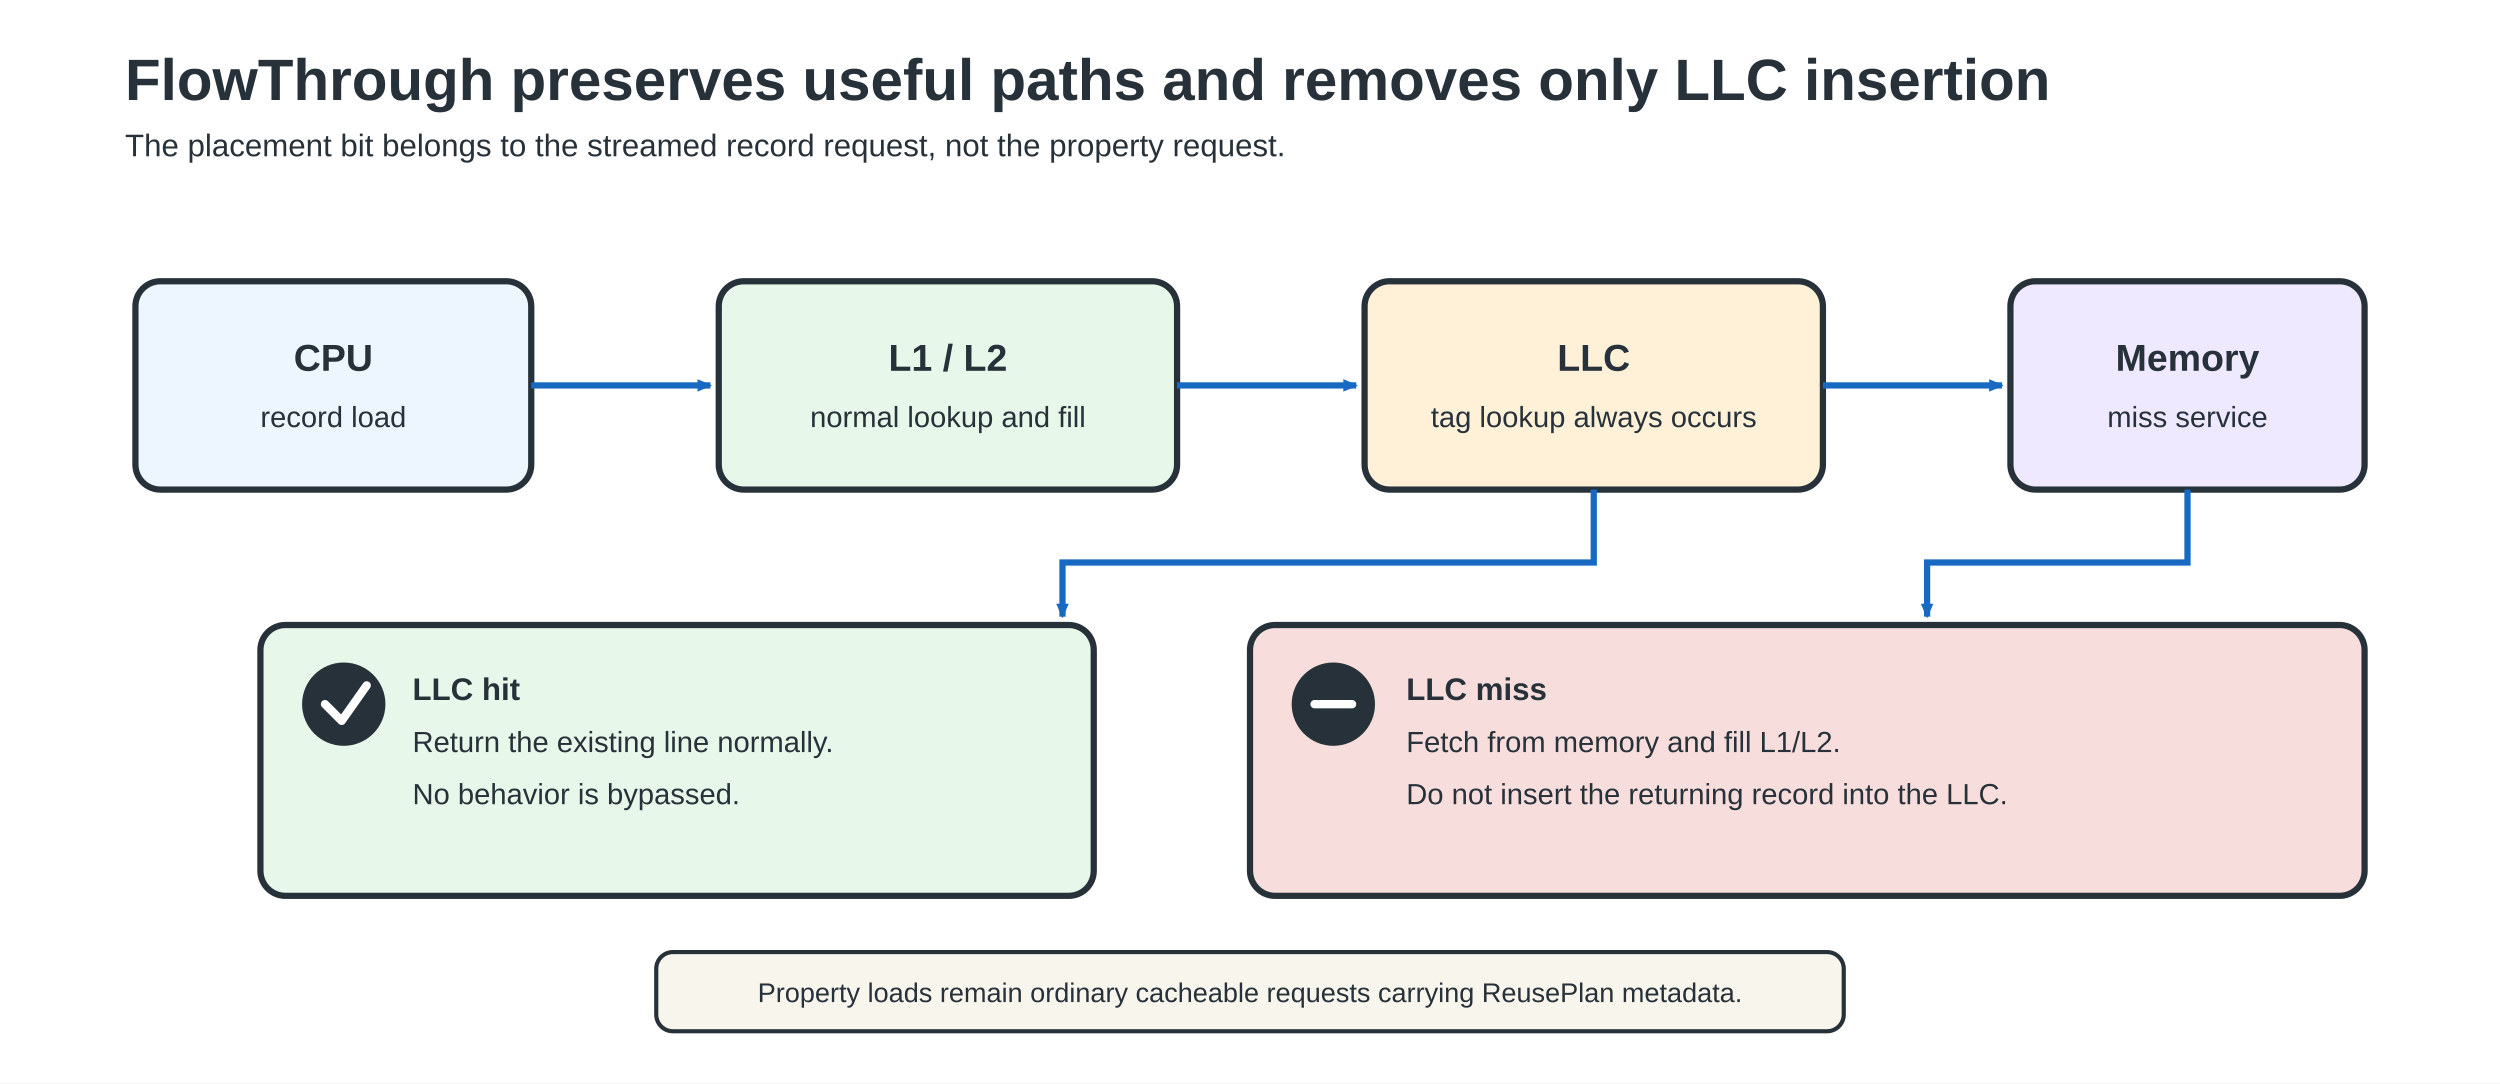
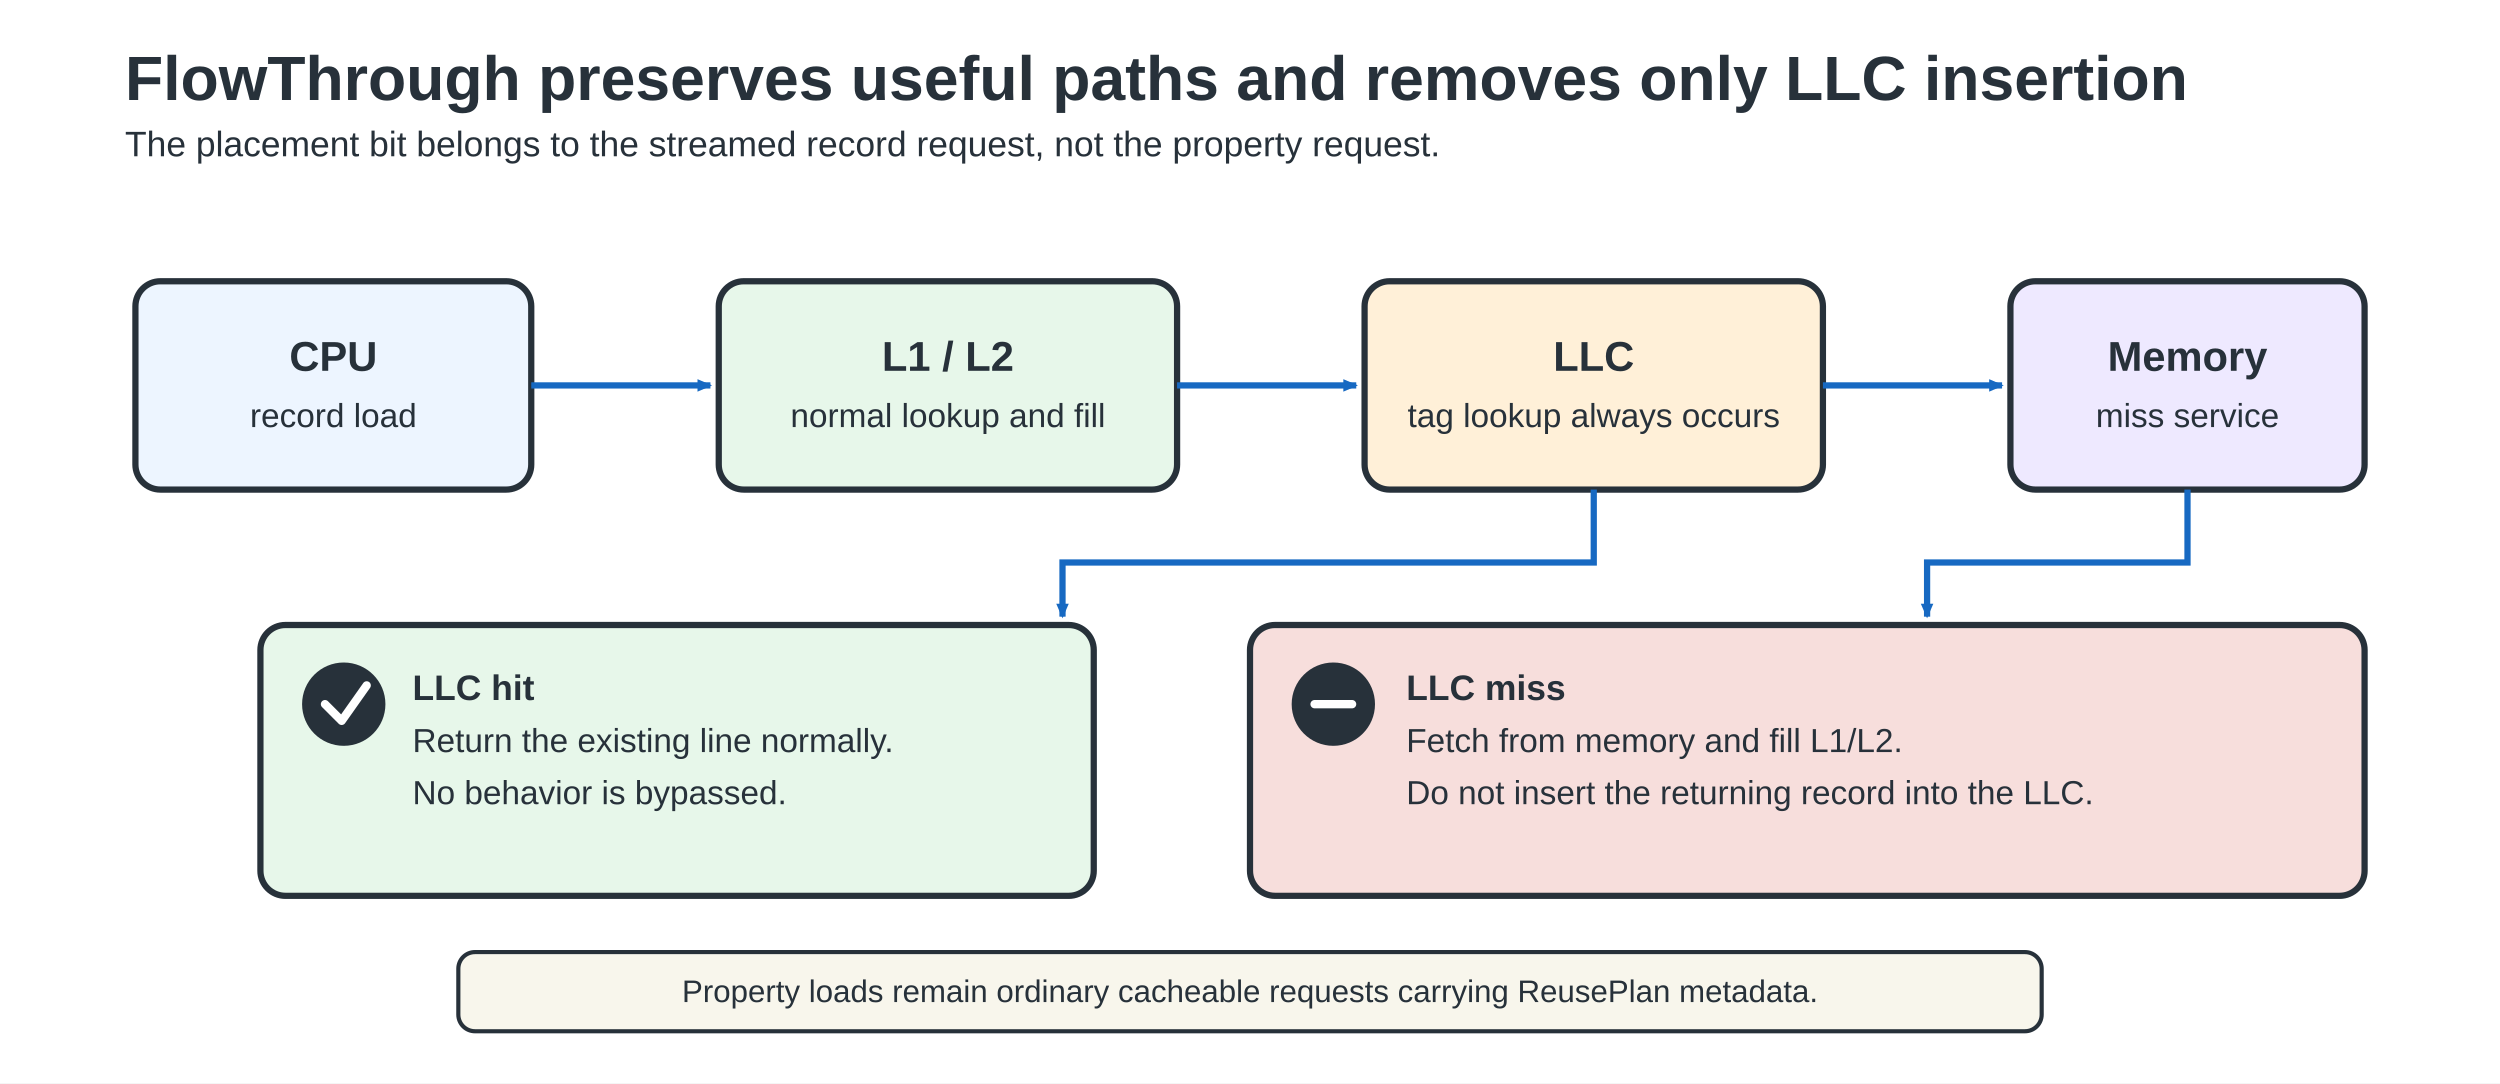
<svg xmlns="http://www.w3.org/2000/svg" width="1200" height="520" viewBox="0 0 1200 520" role="img" aria-labelledby="title desc" fill="#27313A">
  <defs>
    <marker id="arrow" markerUnits="userSpaceOnUse" markerWidth="7" markerHeight="6" refX="6.2" refY="3" orient="auto">
      <path d="M0,0 L7,3 L0,6 Z" fill="#1769C2" />
    </marker>
    <marker id="green-arrow" markerUnits="userSpaceOnUse" markerWidth="7" markerHeight="6" refX="6.2" refY="3" orient="auto">
      <path d="M0,0 L7,3 L0,6 Z" fill="#1769C2" />
    </marker>
    <marker id="coral-arrow" markerUnits="userSpaceOnUse" markerWidth="7" markerHeight="6" refX="6.2" refY="3" orient="auto">
      <path d="M0,0 L7,3 L0,6 Z" fill="#1769C2" />
    </marker>
    <style>
      :root{color-scheme:light dark}
      @media(prefers-color-scheme:dark){
        [fill="#27313A"]{fill:#ECE7DD}[stroke="#27313A"]{stroke:#ECE7DD}
        [fill="#FFFFFF"]{fill:#1E2327}[fill="#F8F6EC"]{fill:#252A2E}
        [fill="#EDF5FF"]{fill:#273846}[fill="#E7F7EA"]{fill:#24382A}
        [fill="#FFF0D8"]{fill:#3B3122}[fill="#F7DEDC"]{fill:#3D292A}
      }
-       .title{font:700 28px Arial,sans-serif;fill:#27313A}
-       .subtitle{font:400 15px Arial,sans-serif;fill:#27313A}
-       .box-title{font:700 18px Arial,sans-serif;fill:#27313A}
-       .body{font:400 14px Arial,sans-serif;fill:#27313A}
-       .path-title{font:700 15px Arial,sans-serif;fill:#27313A}
-       .small{font:400 13px Arial,sans-serif;fill:#27313A}
+       .title{font:700 30px Arial,sans-serif}
+       .subtitle{font:400 17px Arial,sans-serif}
+       .box-title{font:700 20px Arial,sans-serif}
+       .body{font:400 16px Arial,sans-serif}
+       .path-title{font:700 17px Arial,sans-serif}
+       .small{font:400 15px Arial,sans-serif}
    </style>
  </defs>
  <rect width="1200" height="520" fill="#FFFFFF" />
  <text x="60" y="48" class="title">FlowThrough preserves useful paths and removes only LLC insertion</text>
  <text x="60" y="75" class="subtitle">The placement bit belongs to the streamed record request, not the property request.</text>
  <g stroke="#27313A" stroke-width="3">
    <rect x="65" y="135" width="190" height="100" rx="12" fill="#EDF5FF" />
    <rect x="345" y="135" width="220" height="100" rx="12" fill="#E7F7EA" />
    <rect x="655" y="135" width="220" height="100" rx="12" fill="#FFF0D8" />
    <rect x="965" y="135" width="170" height="100" rx="12" fill="#EEE9FF" />
  </g>
  <text x="160" y="178" text-anchor="middle" class="box-title">CPU</text>
  <text x="160" y="205" text-anchor="middle" class="body">record load</text>
  <text x="455" y="178" text-anchor="middle" class="box-title">L1 / L2</text>
  <text x="455" y="205" text-anchor="middle" class="body">normal lookup and fill</text>
  <text x="765" y="178" text-anchor="middle" class="box-title">LLC</text>
  <text x="765" y="205" text-anchor="middle" class="body">tag lookup always occurs</text>
  <text x="1050" y="178" text-anchor="middle" class="box-title">Memory</text>
  <text x="1050" y="205" text-anchor="middle" class="body">miss service</text>
  <line x1="255" y1="185" x2="341" y2="185" stroke="#1769C2" stroke-width="3" marker-end="url(#arrow)" />
  <line x1="565" y1="185" x2="651" y2="185" stroke="#1769C2" stroke-width="3" marker-end="url(#arrow)" />
  <rect x="125" y="300" width="400" height="130" rx="12" fill="#E7F7EA" stroke="#27313A" stroke-width="3" />
  <circle cx="165" cy="338" r="20" fill="#27313A" />
  <path d="M156 338 L164 346 L176 329" fill="none" stroke="#ffffff" stroke-width="4" stroke-linecap="round" stroke-linejoin="round" />
  <text x="198" y="336" class="path-title">LLC hit</text>
  <text x="198" y="361" class="body">Return the existing line normally.</text>
  <text x="198" y="386" class="body">No behavior is bypassed.</text>
  <polyline points="765,235 765,270 510,270 510,296" fill="none" stroke="#1769C2" stroke-width="3" marker-end="url(#green-arrow)" />
  <rect x="600" y="300" width="535" height="130" rx="12" fill="#F7DEDC" stroke="#27313A" stroke-width="3" />
  <circle cx="640" cy="338" r="20" fill="#27313A" />
  <path d="M631 338 H649" stroke="#ffffff" stroke-width="4" stroke-linecap="round" />
  <text x="675" y="336" class="path-title">LLC miss</text>
  <text x="675" y="361" class="body">Fetch from memory and fill L1/L2.</text>
  <text x="675" y="386" class="body">Do not insert the returning record into the LLC.</text>
  <path d="M875 185 H961" fill="none" stroke="#1769C2" stroke-width="3" marker-end="url(#arrow)" />
  <polyline points="1050,235 1050,270 925,270 925,296" fill="none" stroke="#1769C2" stroke-width="3" marker-end="url(#coral-arrow)" />
-   <rect x="315" y="457" width="570" height="38" rx="8" fill="#F8F6EC" stroke="#27313A" stroke-width="2" />
+   <rect x="220" y="457" width="760" height="38" rx="8" fill="#F8F6EC" stroke="#27313A" stroke-width="2" />
  <text x="600" y="481" text-anchor="middle" class="small">Property loads remain ordinary cacheable requests carrying ReusePlan metadata.</text>
</svg>
